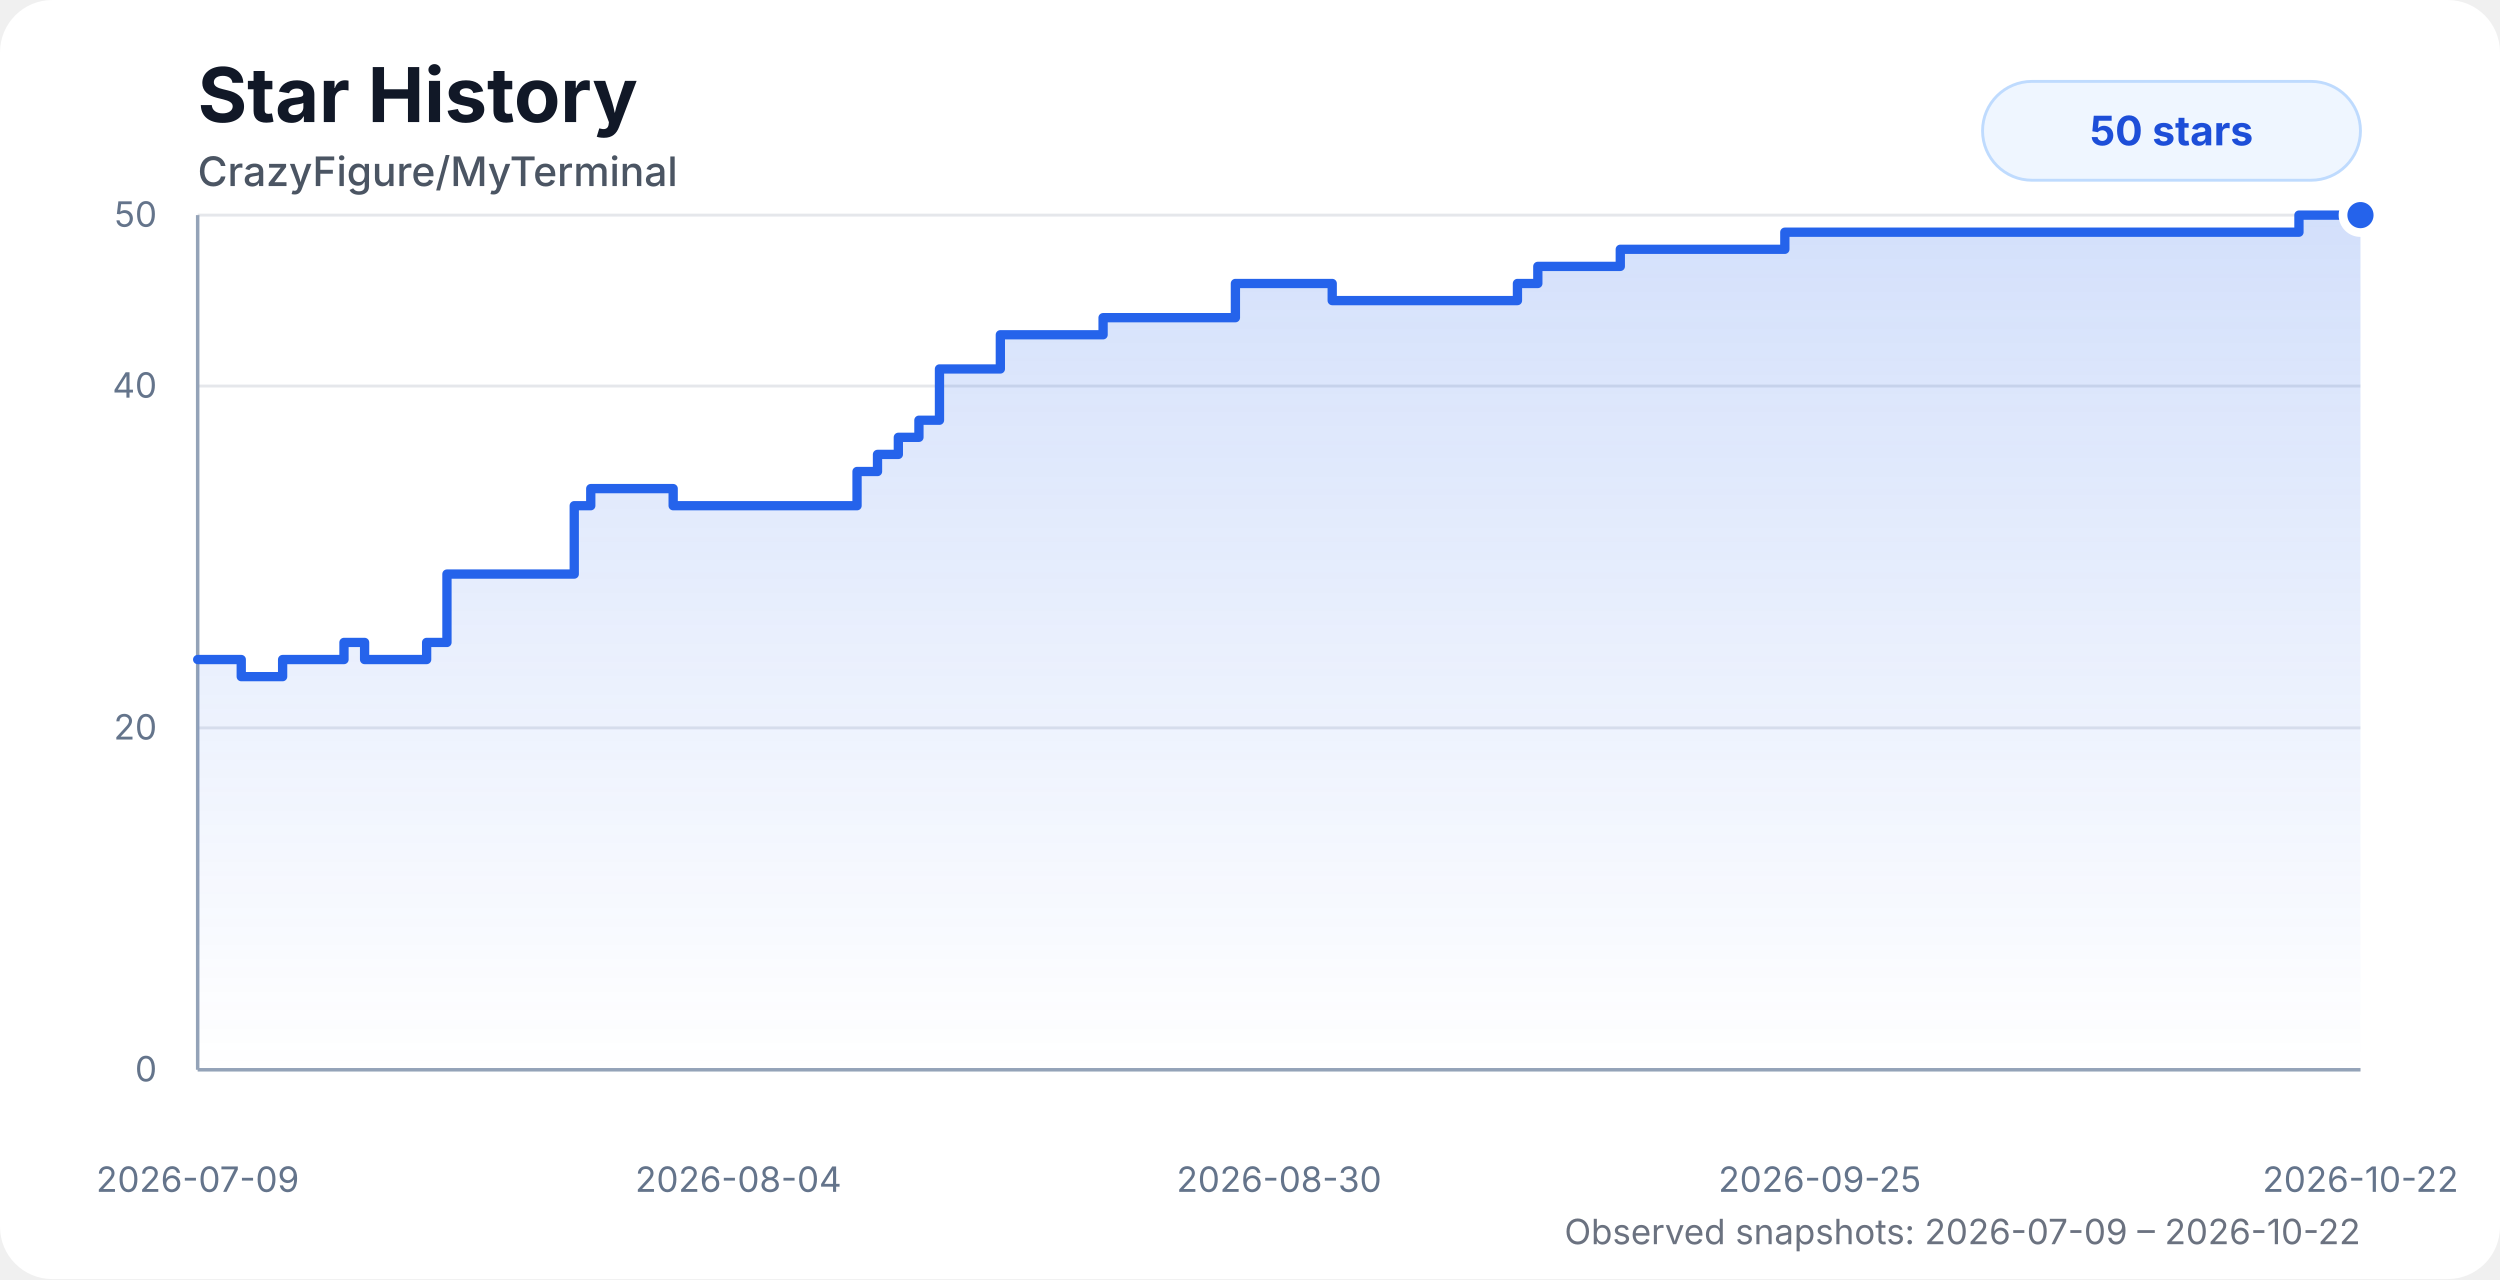
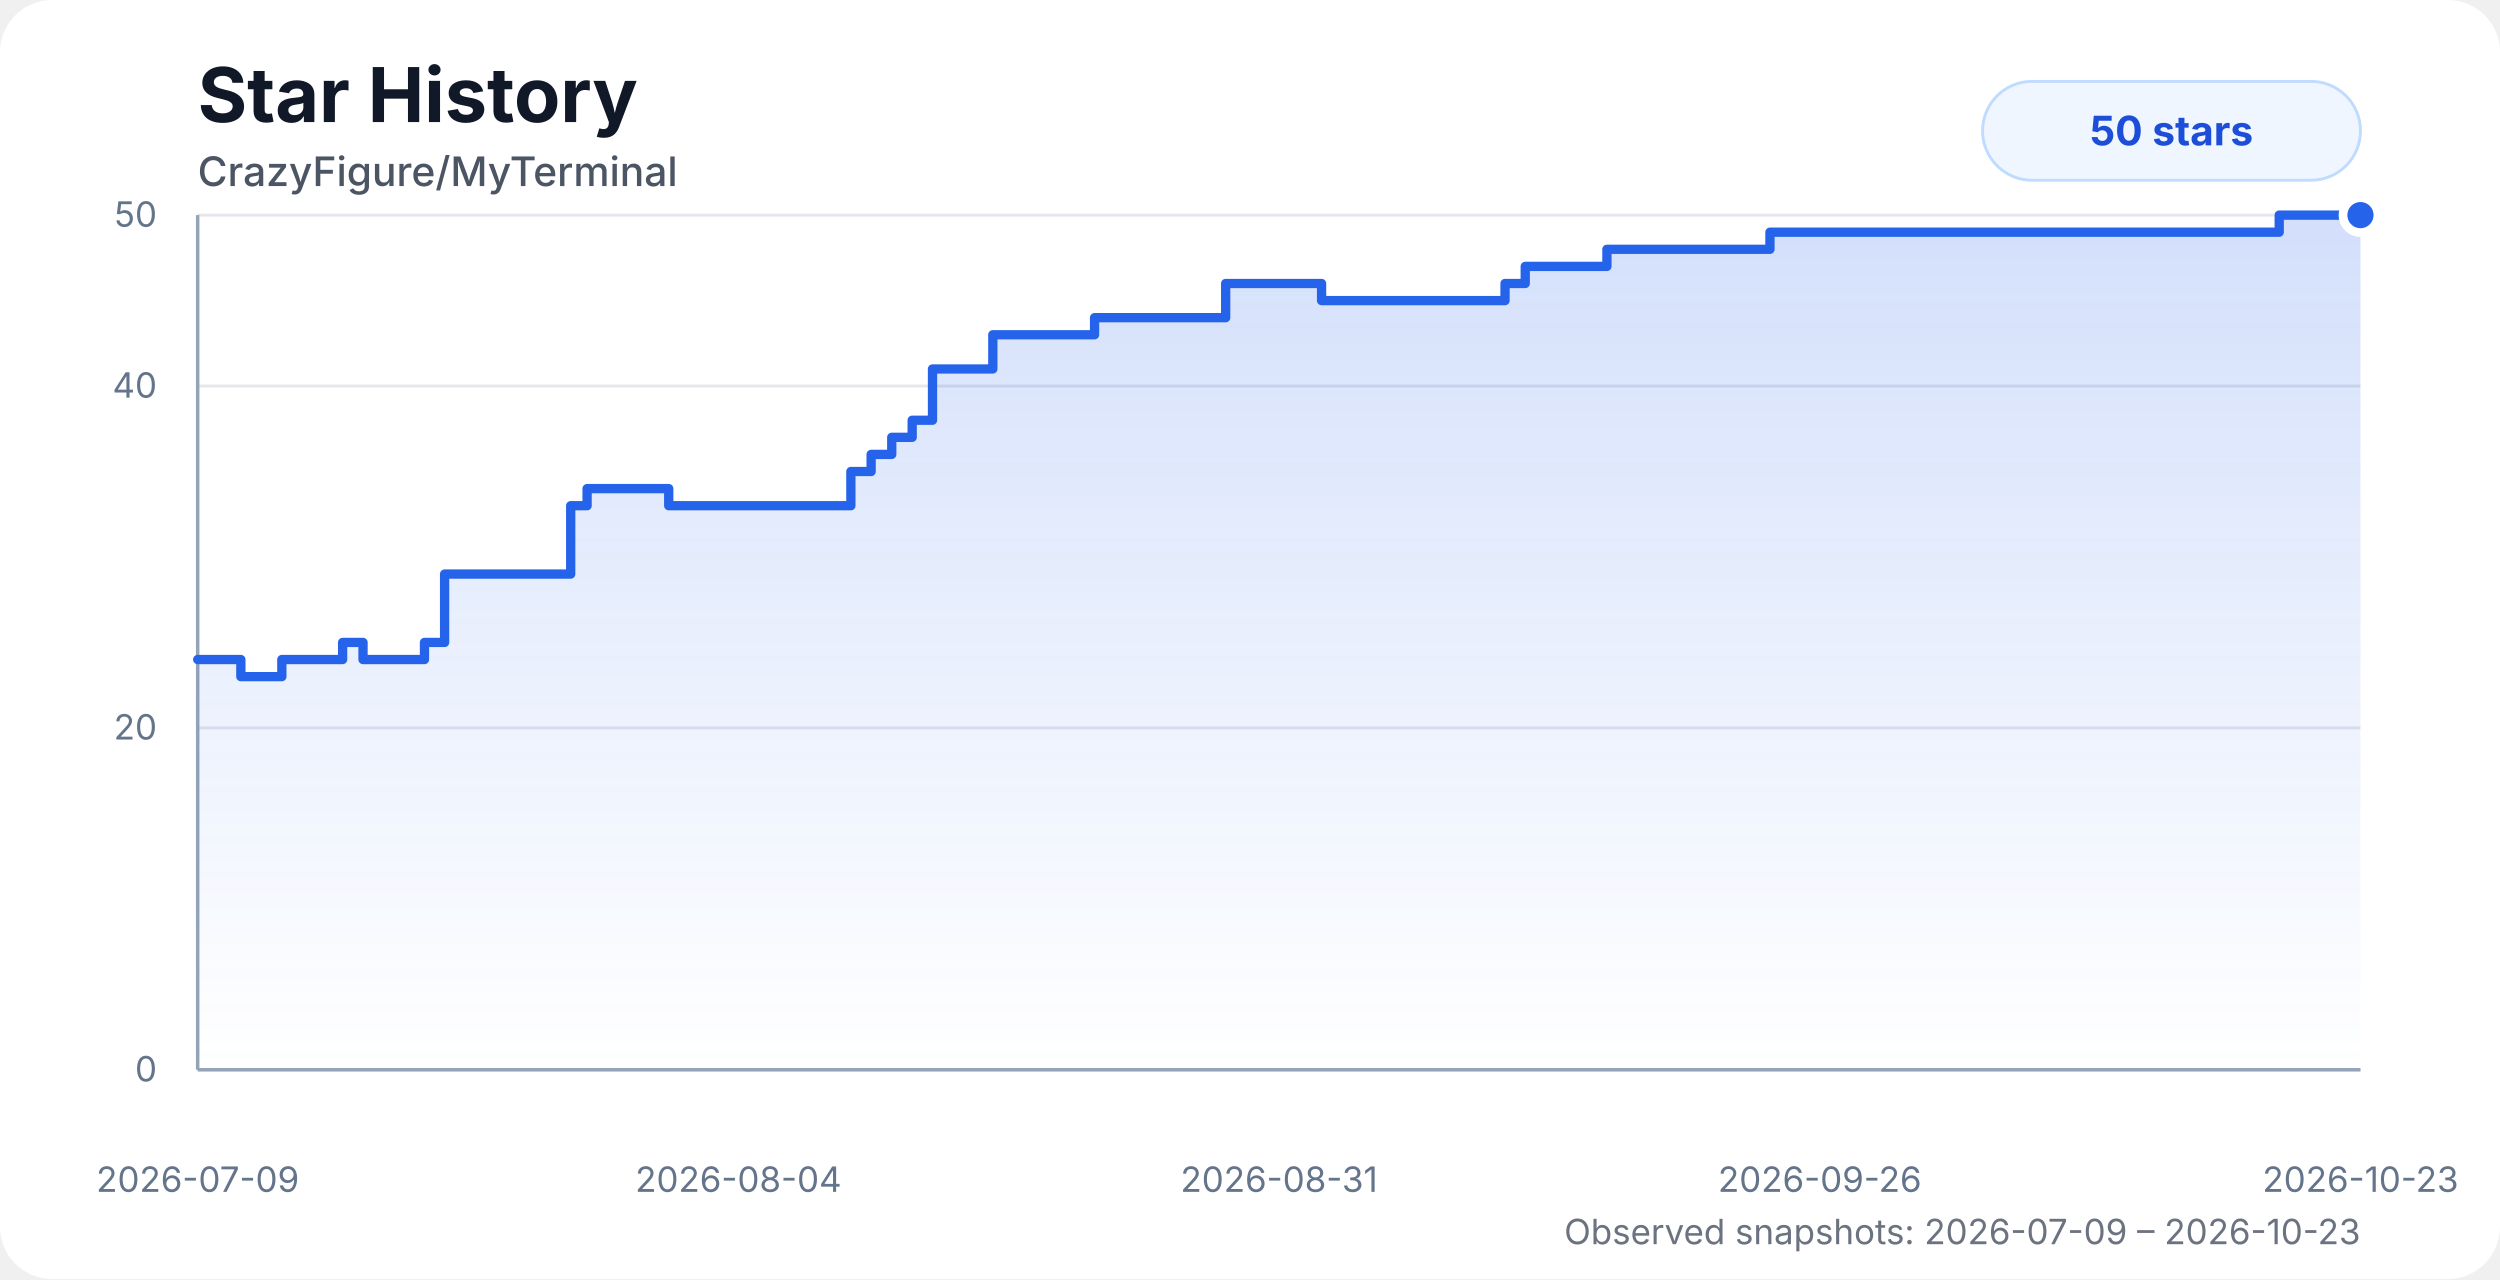
<svg xmlns="http://www.w3.org/2000/svg" width="860" height="440" viewBox="0 0 860 440" role="img" aria-labelledby="title desc">
  <style>
    .chart-bg { fill: #ffffff; }
    .title { fill: #111827; font: 700 26px system-ui, -apple-system, BlinkMacSystemFont, "Segoe UI", sans-serif; }
    .subtitle { fill: #4b5563; font: 500 14px system-ui, -apple-system, BlinkMacSystemFont, "Segoe UI", sans-serif; }
    .axis-label { fill: #64748b; font: 12px system-ui, -apple-system, BlinkMacSystemFont, "Segoe UI", sans-serif; }
    .grid { stroke: #e5e7eb; stroke-width: 1; }
    .axis { stroke: #94a3b8; stroke-width: 1.2; }
    .area { fill: url(#starGradient); opacity: 0.28; }
    .line { fill: none; stroke: #2563eb; stroke-width: 3.2; stroke-linecap: round; stroke-linejoin: round; }
    .dot { fill: #2563eb; stroke: #ffffff; stroke-width: 3; }
    .badge { fill: #eff6ff; stroke: #bfdbfe; }
    .badge-text { fill: #1d4ed8; font: 700 14px system-ui, -apple-system, BlinkMacSystemFont, "Segoe UI", sans-serif; }
    .status { fill: #6b7280; font: 12px system-ui, -apple-system, BlinkMacSystemFont, "Segoe UI", sans-serif; }
    @media (prefers-color-scheme: dark) {
      .chart-bg { fill: #0d1117; }
      .title { fill: #f8fafc; }
      .subtitle { fill: #cbd5e1; }
      .axis-label { fill: #94a3b8; }
      .grid { stroke: #1f2937; }
      .axis { stroke: #475569; }
      .dot { stroke: #0d1117; }
      .badge { fill: #172554; stroke: #1d4ed8; }
      .badge-text { fill: #bfdbfe; }
      .status { fill: #94a3b8; }
    }
  </style>
  <defs>
    <linearGradient id="starGradient" x1="0" x2="0" y1="0" y2="1">
      <stop offset="0%" stop-color="#2563eb" stop-opacity="0.72" />
      <stop offset="100%" stop-color="#2563eb" stop-opacity="0" />
    </linearGradient>
  </defs>
  <rect class="chart-bg" width="860" height="440" rx="18" />
  <text class="title" x="68" y="42">Star History</text>
  <text class="subtitle" x="68" y="64">CrazyFigure/MyTerminal</text>
  <g>
    <line class="grid" x1="68" y1="368" x2="812" y2="368" />
    <line class="grid" x1="68" y1="250.4" x2="812" y2="250.4" />
    <line class="grid" x1="68" y1="132.8" x2="812" y2="132.8" />
    <line class="grid" x1="68" y1="74" x2="812" y2="74" />
    <line class="axis" x1="68" y1="74" x2="68" y2="368" />
    <line class="axis" x1="68" y1="368" x2="812" y2="368" />
    <text class="axis-label" x="54" y="372" text-anchor="end">0</text>
    <text class="axis-label" x="54" y="254.4" text-anchor="end">20</text>
    <text class="axis-label" x="54" y="136.8" text-anchor="end">40</text>
    <text class="axis-label" x="54" y="78" text-anchor="end">50</text>
    <text class="axis-label" x="68" y="410" text-anchor="middle">2026-07-09</text>
    <text class="axis-label" x="254" y="410" text-anchor="middle">2026-08-04</text>
-     <text class="axis-label" x="440" y="410" text-anchor="middle">2026-08-30</text>
-     <text class="axis-label" x="626" y="410" text-anchor="middle">2026-09-25</text>
-     <text class="axis-label" x="812" y="410" text-anchor="middle">2026-10-22</text>
+     <text class="axis-label" x="440" y="410" text-anchor="middle">2026-08-31</text>
+     <text class="axis-label" x="626" y="410" text-anchor="middle">2026-09-26</text>
+     <text class="axis-label" x="812" y="410" text-anchor="middle">2026-10-23</text>
  </g>
-   <path class="area" d="M 68 226.88 H 76.11 V 226.88 H 82.99 V 232.76 H 97.22 V 226.88 H 118.33 V 221 H 125.42 V 226.88 H 146.76 V 221 H 153.75 V 197.48 H 160.82 V 197.48 H 197.54 V 173.96 H 203.22 V 168.08 H 231.57 V 173.96 H 252.75 V 173.96 H 259.82 V 173.96 H 266.9 V 173.96 H 273.83 V 173.96 H 280.59 V 173.96 H 287.7 V 173.96 H 294.82 V 162.2 H 301.86 V 156.32 H 309.03 V 150.44 H 316.11 V 144.56 H 323.18 V 126.92 H 329.93 V 126.92 H 337.05 V 126.92 H 344.12 V 115.16 H 351.17 V 115.16 H 358.25 V 115.16 H 365.32 V 115.16 H 372.42 V 115.16 H 379.46 V 109.28 H 386.58 V 109.28 H 393.65 V 109.28 H 400.69 V 109.28 H 407.8 V 109.28 H 417.4 V 109.28 H 424.98 V 97.52 H 430.57 V 97.52 H 437.32 V 97.52 H 444.47 V 97.52 H 451.31 V 97.52 H 458.28 V 103.4 H 465.35 V 103.4 H 472.46 V 103.4 H 479.48 V 103.4 H 486.61 V 103.4 H 493.72 V 103.4 H 500.75 V 103.4 H 507.84 V 103.4 H 514.91 V 103.4 H 522 V 97.52 H 529.01 V 91.64 H 536.2 V 91.64 H 543.32 V 91.64 H 550.31 V 91.64 H 557.38 V 85.76 H 564.46 V 85.76 H 571.48 V 85.76 H 578.55 V 85.76 H 585.75 V 85.76 H 592.85 V 85.76 H 599.87 V 85.76 H 606.87 V 85.76 H 613.98 V 79.88 H 621.04 V 79.88 H 628.11 V 79.88 H 635.32 V 79.88 H 642.52 V 79.88 H 649.58 V 79.88 H 656.6 V 79.88 H 663.79 V 79.88 H 670.81 V 79.88 H 677.76 V 79.88 H 684.94 V 79.88 H 692.07 V 79.88 H 699.27 V 79.88 H 706.25 V 79.88 H 713.39 V 79.88 H 720.45 V 79.88 H 727.46 V 79.88 H 734.55 V 79.88 H 741.67 V 79.88 H 748.84 V 79.88 H 755.45 V 79.88 H 762.43 V 79.88 H 769.5 V 79.88 H 776.51 V 79.88 H 783.69 V 79.88 H 790.84 V 74 H 797.85 V 74 H 804.92 V 74 H 812 V 74 L 812 368 L 68 368 Z" />
-   <path class="line" d="M 68 226.88 H 76.11 V 226.88 H 82.99 V 232.76 H 97.22 V 226.88 H 118.33 V 221 H 125.42 V 226.88 H 146.76 V 221 H 153.75 V 197.48 H 160.82 V 197.48 H 197.54 V 173.96 H 203.22 V 168.08 H 231.57 V 173.96 H 252.75 V 173.96 H 259.82 V 173.96 H 266.9 V 173.96 H 273.83 V 173.96 H 280.59 V 173.96 H 287.7 V 173.96 H 294.82 V 162.2 H 301.86 V 156.32 H 309.03 V 150.44 H 316.11 V 144.56 H 323.18 V 126.92 H 329.93 V 126.92 H 337.05 V 126.92 H 344.12 V 115.16 H 351.17 V 115.16 H 358.25 V 115.16 H 365.32 V 115.16 H 372.42 V 115.16 H 379.46 V 109.28 H 386.58 V 109.28 H 393.65 V 109.28 H 400.69 V 109.28 H 407.8 V 109.28 H 417.4 V 109.28 H 424.98 V 97.52 H 430.57 V 97.52 H 437.32 V 97.52 H 444.47 V 97.52 H 451.31 V 97.52 H 458.28 V 103.4 H 465.35 V 103.4 H 472.46 V 103.4 H 479.48 V 103.4 H 486.61 V 103.4 H 493.72 V 103.4 H 500.75 V 103.4 H 507.84 V 103.4 H 514.91 V 103.4 H 522 V 97.52 H 529.01 V 91.64 H 536.2 V 91.64 H 543.32 V 91.64 H 550.31 V 91.64 H 557.38 V 85.76 H 564.46 V 85.76 H 571.48 V 85.76 H 578.55 V 85.76 H 585.75 V 85.76 H 592.85 V 85.76 H 599.87 V 85.76 H 606.87 V 85.76 H 613.98 V 79.88 H 621.04 V 79.88 H 628.11 V 79.88 H 635.32 V 79.88 H 642.52 V 79.88 H 649.58 V 79.88 H 656.6 V 79.88 H 663.79 V 79.88 H 670.81 V 79.88 H 677.76 V 79.88 H 684.94 V 79.88 H 692.07 V 79.88 H 699.27 V 79.88 H 706.25 V 79.88 H 713.39 V 79.88 H 720.45 V 79.88 H 727.46 V 79.88 H 734.55 V 79.88 H 741.67 V 79.88 H 748.84 V 79.88 H 755.45 V 79.88 H 762.43 V 79.88 H 769.5 V 79.88 H 776.51 V 79.88 H 783.69 V 79.88 H 790.84 V 74 H 797.85 V 74 H 804.92 V 74 H 812 V 74" />
+   <path class="area" d="M 68 226.88 H 76.04 V 226.88 H 82.85 V 232.76 H 96.95 V 226.88 H 117.86 V 221 H 124.88 V 226.88 H 146.02 V 221 H 152.94 V 197.48 H 159.95 V 197.48 H 196.32 V 173.96 H 201.96 V 168.08 H 230.04 V 173.96 H 251.02 V 173.96 H 258.02 V 173.96 H 265.03 V 173.96 H 271.89 V 173.96 H 278.59 V 173.96 H 285.64 V 173.96 H 292.7 V 162.2 H 299.67 V 156.32 H 306.76 V 150.44 H 313.79 V 144.56 H 320.78 V 126.92 H 327.48 V 126.92 H 334.52 V 126.92 H 341.53 V 115.16 H 348.51 V 115.16 H 355.53 V 115.16 H 362.53 V 115.16 H 369.57 V 115.16 H 376.53 V 109.28 H 383.58 V 109.28 H 390.59 V 109.28 H 397.57 V 109.28 H 404.61 V 109.28 H 414.12 V 109.28 H 421.63 V 97.52 H 427.16 V 97.52 H 433.86 V 97.52 H 440.94 V 97.52 H 447.71 V 97.52 H 454.62 V 103.4 H 461.62 V 103.4 H 468.66 V 103.4 H 475.62 V 103.4 H 482.68 V 103.4 H 489.73 V 103.4 H 496.68 V 103.4 H 503.71 V 103.4 H 510.72 V 103.4 H 517.73 V 97.52 H 524.68 V 91.64 H 531.8 V 91.64 H 538.85 V 91.64 H 545.78 V 91.64 H 552.78 V 85.76 H 559.8 V 85.76 H 566.76 V 85.76 H 573.76 V 85.76 H 580.89 V 85.76 H 587.93 V 85.76 H 594.88 V 85.76 H 601.81 V 85.76 H 608.86 V 79.88 H 615.85 V 79.88 H 622.85 V 79.88 H 629.99 V 79.88 H 637.12 V 79.88 H 644.12 V 79.88 H 651.08 V 79.88 H 658.2 V 79.88 H 665.15 V 79.88 H 672.03 V 79.88 H 679.15 V 79.88 H 686.21 V 79.88 H 693.35 V 79.88 H 700.26 V 79.88 H 707.33 V 79.88 H 714.32 V 79.88 H 721.27 V 79.88 H 728.29 V 79.88 H 735.34 V 79.88 H 742.45 V 79.88 H 749 V 79.88 H 755.91 V 79.88 H 762.92 V 79.88 H 769.86 V 79.88 H 776.97 V 79.88 H 784.05 V 74 H 791 V 74 H 798 V 74 H 805.02 V 74 H 812 V 74 L 812 368 L 68 368 Z" />
+   <path class="line" d="M 68 226.88 H 76.04 V 226.88 H 82.85 V 232.76 H 96.95 V 226.88 H 117.86 V 221 H 124.88 V 226.88 H 146.02 V 221 H 152.94 V 197.48 H 159.95 V 197.48 H 196.32 V 173.96 H 201.96 V 168.08 H 230.04 V 173.96 H 251.02 V 173.96 H 258.02 V 173.96 H 265.03 V 173.96 H 271.89 V 173.96 H 278.59 V 173.96 H 285.64 V 173.96 H 292.7 V 162.2 H 299.67 V 156.32 H 306.76 V 150.44 H 313.79 V 144.56 H 320.78 V 126.92 H 327.48 V 126.92 H 334.52 V 126.92 H 341.53 V 115.16 H 348.51 V 115.16 H 355.53 V 115.16 H 362.53 V 115.16 H 369.57 V 115.16 H 376.53 V 109.28 H 383.58 V 109.28 H 390.59 V 109.28 H 397.57 V 109.28 H 404.61 V 109.28 H 414.12 V 109.28 H 421.63 V 97.52 H 427.16 V 97.52 H 433.86 V 97.52 H 440.94 V 97.52 H 447.71 V 97.52 H 454.62 V 103.4 H 461.62 V 103.4 H 468.66 V 103.4 H 475.62 V 103.4 H 482.68 V 103.4 H 489.73 V 103.4 H 496.68 V 103.4 H 503.71 V 103.4 H 510.72 V 103.4 H 517.73 V 97.52 H 524.68 V 91.64 H 531.8 V 91.64 H 538.85 V 91.64 H 545.78 V 91.64 H 552.78 V 85.76 H 559.8 V 85.76 H 566.76 V 85.76 H 573.76 V 85.76 H 580.89 V 85.76 H 587.93 V 85.76 H 594.88 V 85.76 H 601.81 V 85.76 H 608.86 V 79.88 H 615.85 V 79.88 H 622.85 V 79.88 H 629.99 V 79.88 H 637.12 V 79.88 H 644.12 V 79.88 H 651.08 V 79.88 H 658.2 V 79.88 H 665.15 V 79.88 H 672.03 V 79.88 H 679.15 V 79.88 H 686.21 V 79.88 H 693.35 V 79.88 H 700.26 V 79.88 H 707.33 V 79.88 H 714.32 V 79.88 H 721.27 V 79.88 H 728.29 V 79.88 H 735.34 V 79.88 H 742.45 V 79.88 H 749 V 79.88 H 755.91 V 79.88 H 762.92 V 79.88 H 769.86 V 79.88 H 776.97 V 79.88 H 784.05 V 74 H 791 V 74 H 798 V 74 H 805.02 V 74 H 812 V 74" />
  <circle class="dot" cx="812" cy="74" r="6" />
  <rect class="badge" x="682" y="28" width="130" height="34" rx="17" />
  <text class="badge-text" x="747" y="50" text-anchor="middle">50 stars</text>
-   <text class="status" x="812" y="428" text-anchor="end">Observed snapshots: 2026-07-09 – 2026-10-22</text>
+   <text class="status" x="812" y="428" text-anchor="end">Observed snapshots: 2026-07-09 – 2026-10-23</text>
</svg>
